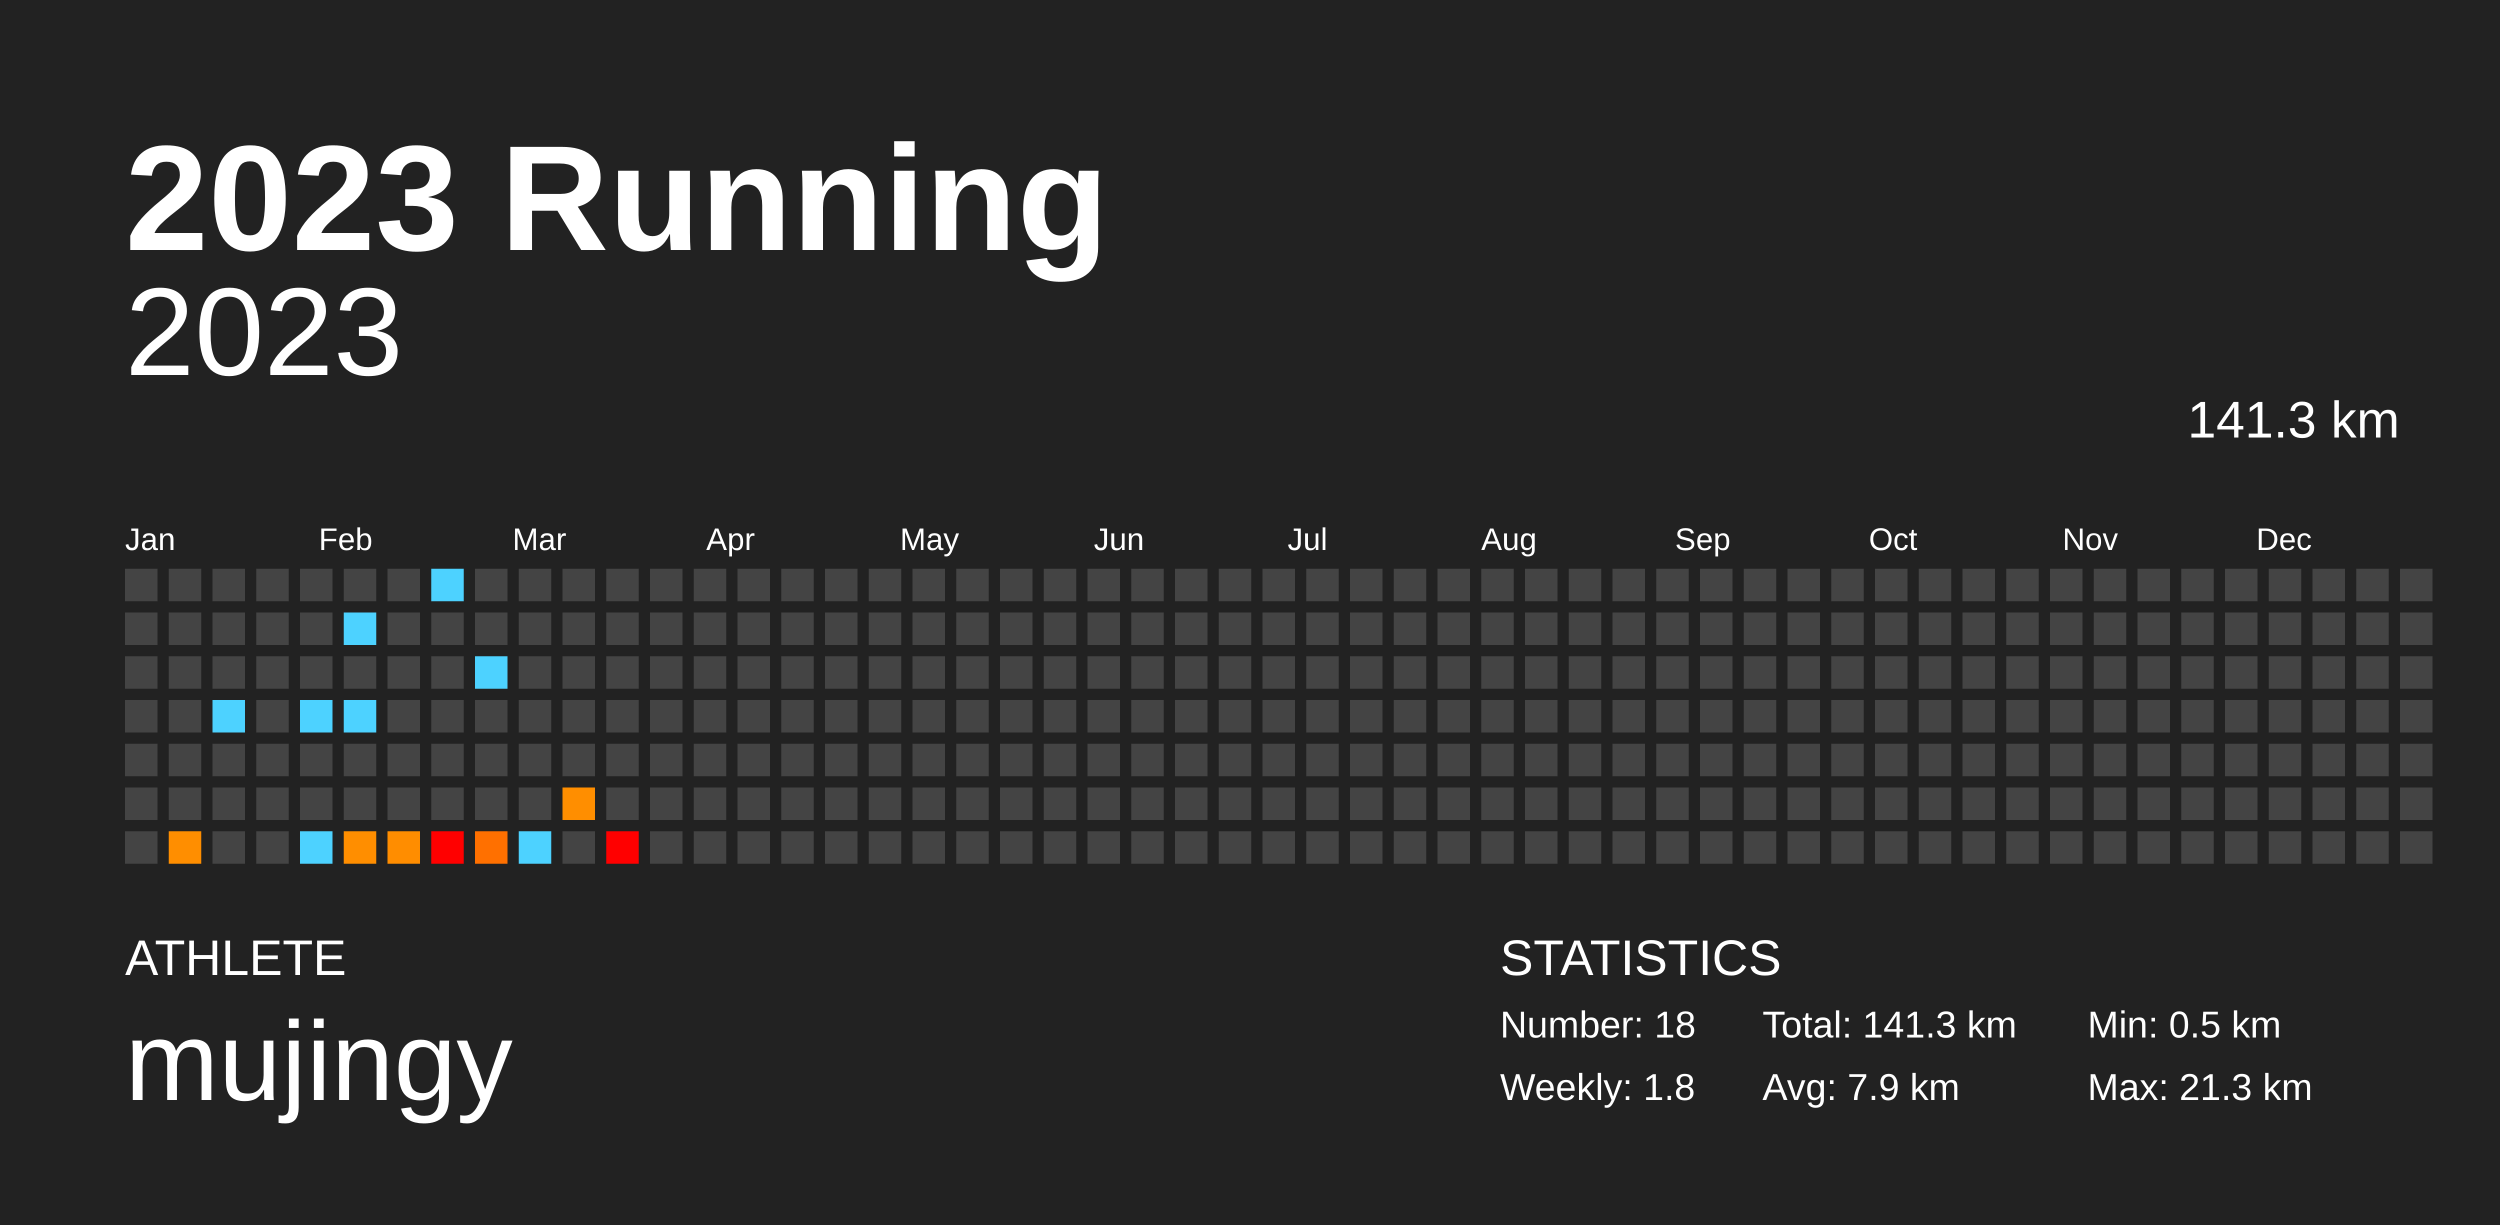
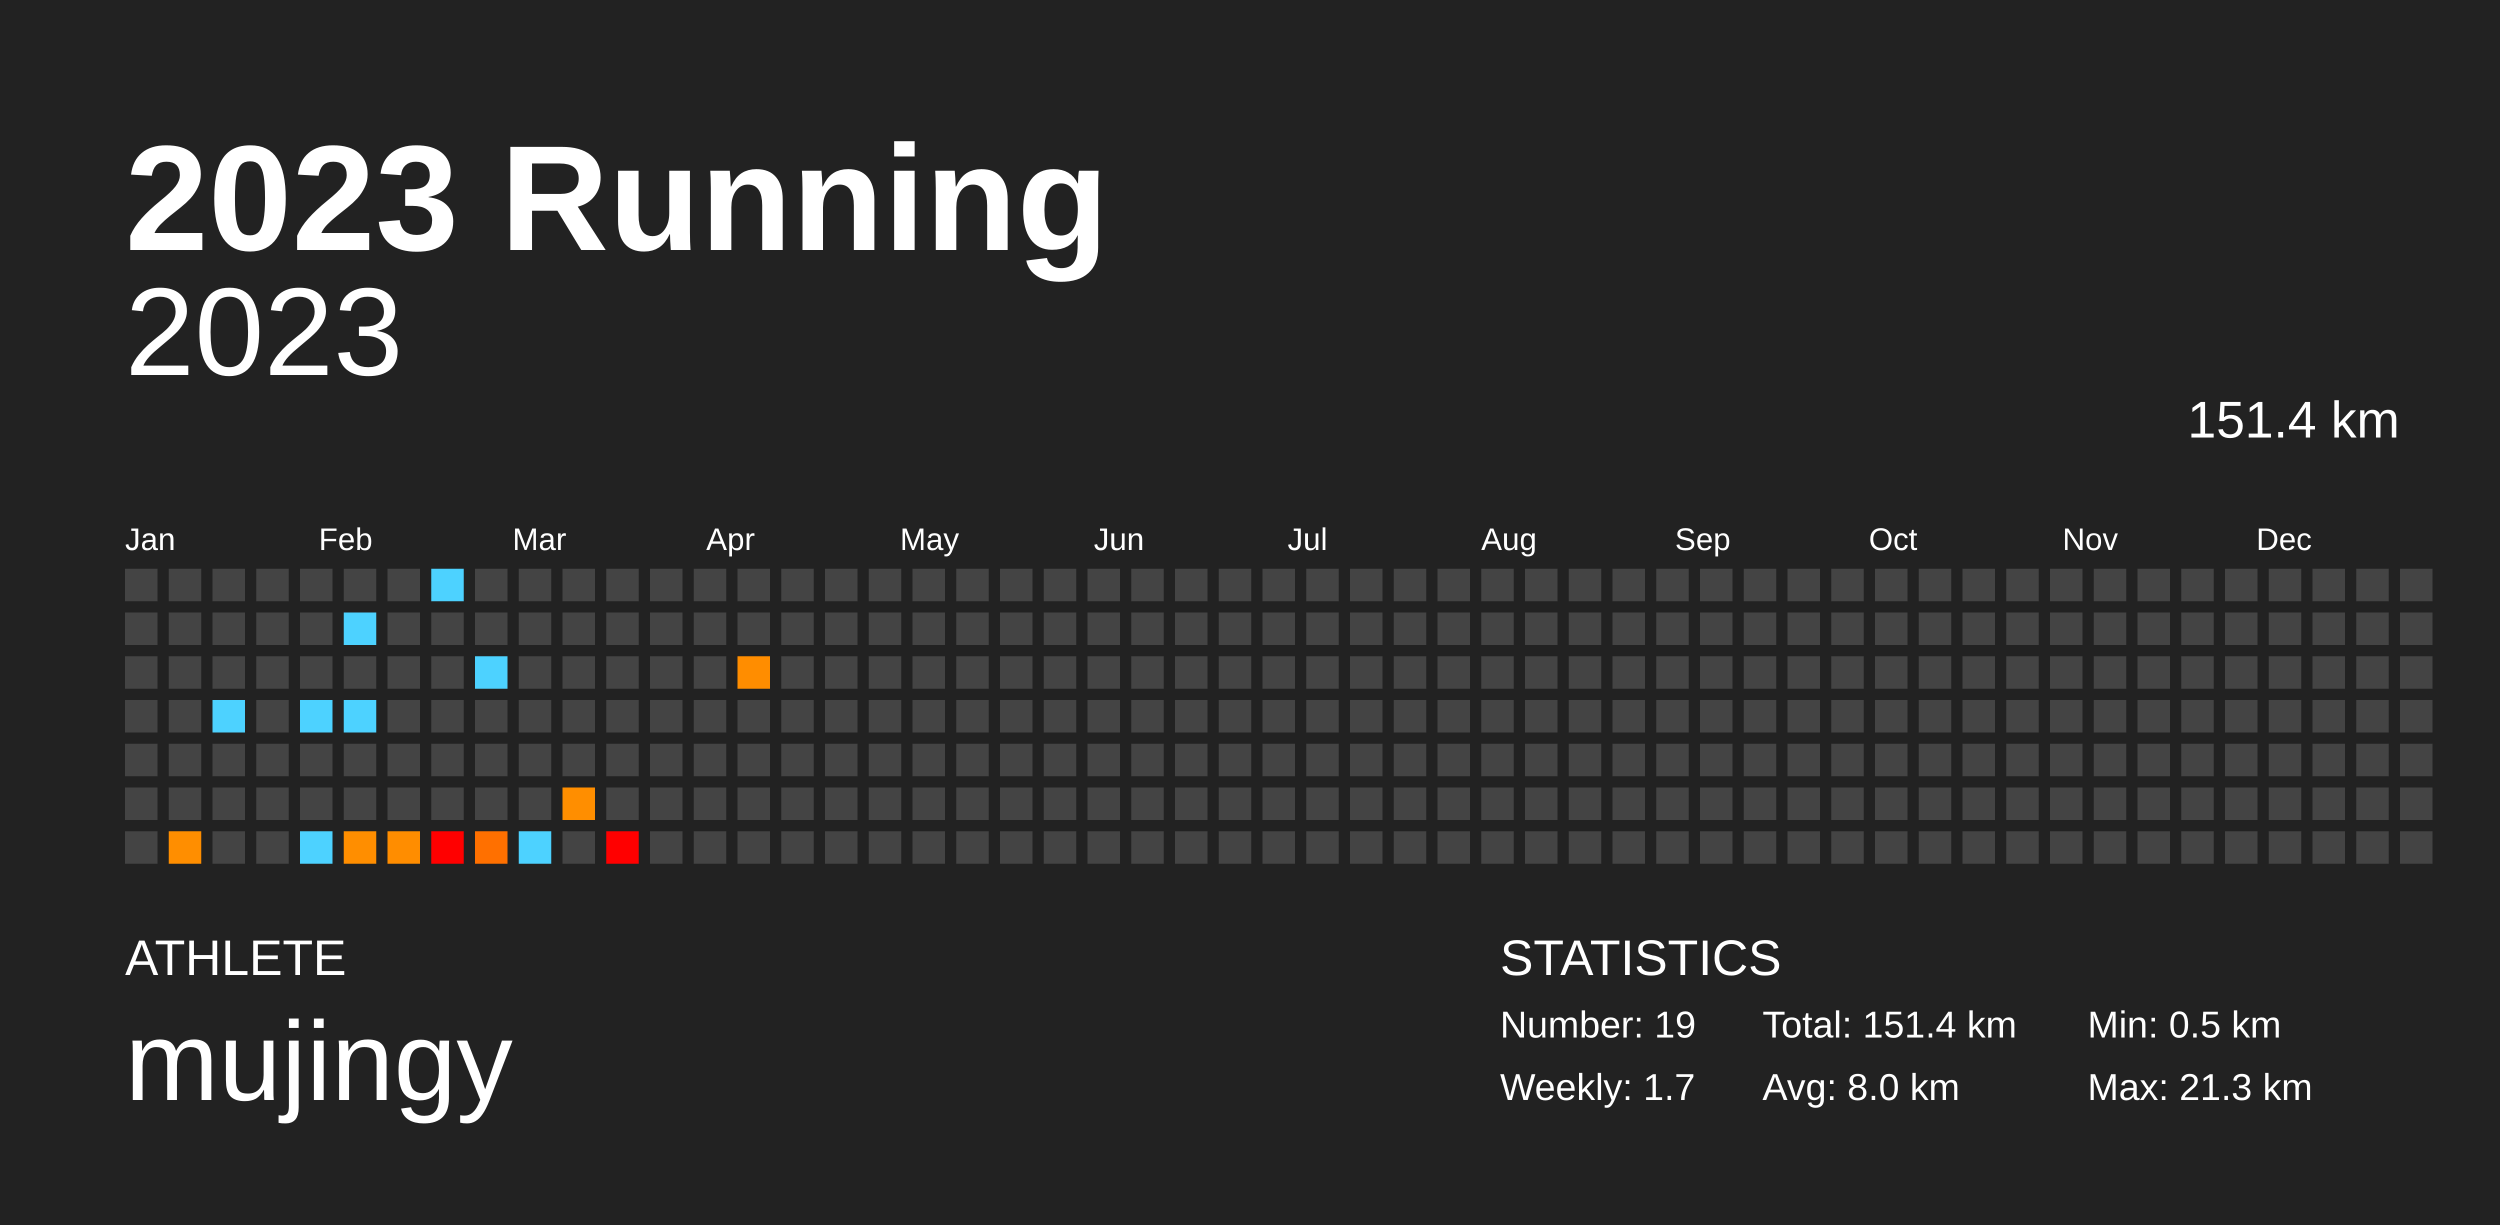
<svg xmlns="http://www.w3.org/2000/svg" baseProfile="full" height="98mm" version="1.1" viewBox="0,0,200,98" width="200mm">
  <defs />
  <rect fill="#222222" height="98" width="200" x="0" y="0" />
  <text fill="#FFFFFF" style="font-size:12px; font-family:Arial; font-weight:bold;" x="10" y="20">2023 Running</text>
  <text fill="#FFFFFF" style="font-size:4px; font-family:Arial" x="10" y="78">ATHLETE</text>
  <text fill="#FFFFFF" style="font-size:9px; font-family:Arial" x="10" y="88">mujingy</text>
  <text fill="#FFFFFF" style="font-size:4px; font-family:Arial" x="120" y="78">STATISTICS</text>
-   <text fill="#FFFFFF" style="font-size:3px; font-family:Arial" x="120" y="83">Number: 18</text>
-   <text fill="#FFFFFF" style="font-size:3px; font-family:Arial" x="120" y="88">Weekly: 1.8</text>
-   <text fill="#FFFFFF" style="font-size:3px; font-family:Arial" x="141" y="83">Total: 141.3 km</text>
-   <text fill="#FFFFFF" style="font-size:3px; font-family:Arial" x="141" y="88">Avg: 7.9 km</text>
+   <text fill="#FFFFFF" style="font-size:3px; font-family:Arial" x="120" y="83">Number: 19</text>
+   <text fill="#FFFFFF" style="font-size:3px; font-family:Arial" x="120" y="88">Weekly: 1.7</text>
+   <text fill="#FFFFFF" style="font-size:3px; font-family:Arial" x="141" y="83">Total: 151.4 km</text>
+   <text fill="#FFFFFF" style="font-size:3px; font-family:Arial" x="141" y="88">Avg: 8.0 km</text>
  <text fill="#FFFFFF" style="font-size:3px; font-family:Arial" x="167" y="83">Min: 0.5 km</text>
  <text fill="#FFFFFF" style="font-size:3px; font-family:Arial" x="167" y="88">Max: 21.3 km</text>
  <text alignment-baseline="hanging" fill="#FFFFFF" style="font-size:10.0px; font-family:Arial;" x="10" y="30">2023</text>
-   <text alignment-baseline="hanging" fill="#FFFFFF" style="font-size:4.125px; font-family:Arial;" x="175" y="35">141.3 km</text>
+   <text alignment-baseline="hanging" fill="#FFFFFF" style="font-size:4.125px; font-family:Arial;" x="175" y="35">151.4 km</text>
  <text fill="#FFFFFF" style="font-size:2.5px; font-family:Arial" x="10.0" y="44">Jan</text>
  <text fill="#FFFFFF" style="font-size:2.5px; font-family:Arial" x="25.5" y="44">Feb</text>
  <text fill="#FFFFFF" style="font-size:2.5px; font-family:Arial" x="41.0" y="44">Mar</text>
  <text fill="#FFFFFF" style="font-size:2.5px; font-family:Arial" x="56.5" y="44">Apr</text>
  <text fill="#FFFFFF" style="font-size:2.5px; font-family:Arial" x="72.0" y="44">May</text>
  <text fill="#FFFFFF" style="font-size:2.5px; font-family:Arial" x="87.5" y="44">Jun</text>
  <text fill="#FFFFFF" style="font-size:2.5px; font-family:Arial" x="103.0" y="44">Jul</text>
  <text fill="#FFFFFF" style="font-size:2.5px; font-family:Arial" x="118.5" y="44">Aug</text>
  <text fill="#FFFFFF" style="font-size:2.5px; font-family:Arial" x="134.0" y="44">Sep</text>
  <text fill="#FFFFFF" style="font-size:2.5px; font-family:Arial" x="149.5" y="44">Oct</text>
  <text fill="#FFFFFF" style="font-size:2.5px; font-family:Arial" x="165.0" y="44">Nov</text>
  <text fill="#FFFFFF" style="font-size:2.5px; font-family:Arial" x="180.5" y="44">Dec</text>
  <rect fill="#444444" height="2.6" width="2.6" x="10.0" y="45.5" />
  <rect fill="#444444" height="2.6" width="2.6" x="10.0" y="49.0" />
  <rect fill="#444444" height="2.6" width="2.6" x="10.0" y="52.5" />
  <rect fill="#444444" height="2.6" width="2.6" x="10.0" y="56.0" />
  <rect fill="#444444" height="2.6" width="2.6" x="10.0" y="59.5" />
  <rect fill="#444444" height="2.6" width="2.6" x="10.0" y="63.0" />
  <rect fill="#444444" height="2.6" width="2.6" x="10.0" y="66.5" />
  <rect fill="#444444" height="2.6" width="2.6" x="13.5" y="45.5" />
  <rect fill="#444444" height="2.6" width="2.6" x="13.5" y="49.0" />
  <rect fill="#444444" height="2.6" width="2.6" x="13.5" y="52.5" />
  <rect fill="#444444" height="2.6" width="2.6" x="13.5" y="56.0" />
  <rect fill="#444444" height="2.6" width="2.6" x="13.5" y="59.5" />
  <rect fill="#444444" height="2.6" width="2.6" x="13.5" y="63.0" />
  <rect fill="#ff8e00" height="2.6" width="2.6" x="13.5" y="66.5" />
  <rect fill="#444444" height="2.6" width="2.6" x="17.0" y="45.5" />
  <rect fill="#444444" height="2.6" width="2.6" x="17.0" y="49.0" />
  <rect fill="#444444" height="2.6" width="2.6" x="17.0" y="52.5" />
  <rect fill="#4dd2ff" height="2.6" width="2.6" x="17.0" y="56.0" />
  <rect fill="#444444" height="2.6" width="2.6" x="17.0" y="59.5" />
  <rect fill="#444444" height="2.6" width="2.6" x="17.0" y="63.0" />
  <rect fill="#444444" height="2.6" width="2.6" x="17.0" y="66.5" />
  <rect fill="#444444" height="2.6" width="2.6" x="20.5" y="45.5" />
  <rect fill="#444444" height="2.6" width="2.6" x="20.5" y="49.0" />
  <rect fill="#444444" height="2.6" width="2.6" x="20.5" y="52.5" />
  <rect fill="#444444" height="2.6" width="2.6" x="20.5" y="56.0" />
  <rect fill="#444444" height="2.6" width="2.6" x="20.5" y="59.5" />
  <rect fill="#444444" height="2.6" width="2.6" x="20.5" y="63.0" />
  <rect fill="#444444" height="2.6" width="2.6" x="20.5" y="66.5" />
  <rect fill="#444444" height="2.6" width="2.6" x="24.0" y="45.5" />
  <rect fill="#444444" height="2.6" width="2.6" x="24.0" y="49.0" />
  <rect fill="#444444" height="2.6" width="2.6" x="24.0" y="52.5" />
  <rect fill="#4dd2ff" height="2.6" width="2.6" x="24.0" y="56.0" />
  <rect fill="#444444" height="2.6" width="2.6" x="24.0" y="59.5" />
  <rect fill="#444444" height="2.6" width="2.6" x="24.0" y="63.0" />
  <rect fill="#4dd2ff" height="2.6" width="2.6" x="24.0" y="66.5" />
  <rect fill="#444444" height="2.6" width="2.6" x="27.5" y="45.5" />
  <rect fill="#4dd2ff" height="2.6" width="2.6" x="27.5" y="49.0" />
  <rect fill="#444444" height="2.6" width="2.6" x="27.5" y="52.5" />
  <rect fill="#4dd2ff" height="2.6" width="2.6" x="27.5" y="56.0" />
  <rect fill="#444444" height="2.6" width="2.6" x="27.5" y="59.5" />
  <rect fill="#444444" height="2.6" width="2.6" x="27.5" y="63.0" />
  <rect fill="#ff8e00" height="2.6" width="2.6" x="27.5" y="66.5" />
  <rect fill="#444444" height="2.6" width="2.6" x="31.0" y="45.5" />
  <rect fill="#444444" height="2.6" width="2.6" x="31.0" y="49.0" />
  <rect fill="#444444" height="2.6" width="2.6" x="31.0" y="52.5" />
  <rect fill="#444444" height="2.6" width="2.6" x="31.0" y="56.0" />
  <rect fill="#444444" height="2.6" width="2.6" x="31.0" y="59.5" />
  <rect fill="#444444" height="2.6" width="2.6" x="31.0" y="63.0" />
  <rect fill="#ff8d00" height="2.6" width="2.6" x="31.0" y="66.5" />
  <rect fill="#4dd2ff" height="2.6" width="2.6" x="34.5" y="45.5" />
  <rect fill="#444444" height="2.6" width="2.6" x="34.5" y="49.0" />
  <rect fill="#444444" height="2.6" width="2.6" x="34.5" y="52.5" />
  <rect fill="#444444" height="2.6" width="2.6" x="34.5" y="56.0" />
  <rect fill="#444444" height="2.6" width="2.6" x="34.5" y="59.5" />
  <rect fill="#444444" height="2.6" width="2.6" x="34.5" y="63.0" />
  <rect fill="red" height="2.6" width="2.6" x="34.5" y="66.5" />
  <rect fill="#444444" height="2.6" width="2.6" x="38.0" y="45.5" />
  <rect fill="#444444" height="2.6" width="2.6" x="38.0" y="49.0" />
  <rect fill="#4dd2ff" height="2.6" width="2.6" x="38.0" y="52.5" />
  <rect fill="#444444" height="2.6" width="2.6" x="38.0" y="56.0" />
  <rect fill="#444444" height="2.6" width="2.6" x="38.0" y="59.5" />
  <rect fill="#444444" height="2.6" width="2.6" x="38.0" y="63.0" />
  <rect fill="#ff7000" height="2.6" width="2.6" x="38.0" y="66.5" />
  <rect fill="#444444" height="2.6" width="2.6" x="41.5" y="45.5" />
  <rect fill="#444444" height="2.6" width="2.6" x="41.5" y="49.0" />
  <rect fill="#444444" height="2.6" width="2.6" x="41.5" y="52.5" />
  <rect fill="#444444" height="2.6" width="2.6" x="41.5" y="56.0" />
  <rect fill="#444444" height="2.6" width="2.6" x="41.5" y="59.5" />
  <rect fill="#444444" height="2.6" width="2.6" x="41.5" y="63.0" />
  <rect fill="#4dd2ff" height="2.6" width="2.6" x="41.5" y="66.5" />
  <rect fill="#444444" height="2.6" width="2.6" x="45.0" y="45.5" />
  <rect fill="#444444" height="2.6" width="2.6" x="45.0" y="49.0" />
  <rect fill="#444444" height="2.6" width="2.6" x="45.0" y="52.5" />
  <rect fill="#444444" height="2.6" width="2.6" x="45.0" y="56.0" />
  <rect fill="#444444" height="2.6" width="2.6" x="45.0" y="59.5" />
  <rect fill="#ff8e00" height="2.6" width="2.6" x="45.0" y="63.0" />
  <rect fill="#444444" height="2.6" width="2.6" x="45.0" y="66.5" />
  <rect fill="#444444" height="2.6" width="2.6" x="48.5" y="45.5" />
  <rect fill="#444444" height="2.6" width="2.6" x="48.5" y="49.0" />
  <rect fill="#444444" height="2.6" width="2.6" x="48.5" y="52.5" />
  <rect fill="#444444" height="2.6" width="2.6" x="48.5" y="56.0" />
  <rect fill="#444444" height="2.6" width="2.6" x="48.5" y="59.5" />
  <rect fill="#444444" height="2.6" width="2.6" x="48.5" y="63.0" />
  <rect fill="red" height="2.6" width="2.6" x="48.5" y="66.5" />
  <rect fill="#444444" height="2.6" width="2.6" x="52.0" y="45.5" />
  <rect fill="#444444" height="2.6" width="2.6" x="52.0" y="49.0" />
  <rect fill="#444444" height="2.6" width="2.6" x="52.0" y="52.5" />
  <rect fill="#444444" height="2.6" width="2.6" x="52.0" y="56.0" />
  <rect fill="#444444" height="2.6" width="2.6" x="52.0" y="59.5" />
  <rect fill="#444444" height="2.6" width="2.6" x="52.0" y="63.0" />
  <rect fill="#444444" height="2.6" width="2.6" x="52.0" y="66.5" />
  <rect fill="#444444" height="2.6" width="2.6" x="55.5" y="45.5" />
  <rect fill="#444444" height="2.6" width="2.6" x="55.5" y="49.0" />
  <rect fill="#444444" height="2.6" width="2.6" x="55.5" y="52.5" />
  <rect fill="#444444" height="2.6" width="2.6" x="55.5" y="56.0" />
  <rect fill="#444444" height="2.6" width="2.6" x="55.5" y="59.5" />
  <rect fill="#444444" height="2.6" width="2.6" x="55.5" y="63.0" />
  <rect fill="#444444" height="2.6" width="2.6" x="55.5" y="66.5" />
  <rect fill="#444444" height="2.6" width="2.6" x="59.0" y="45.5" />
  <rect fill="#444444" height="2.6" width="2.6" x="59.0" y="49.0" />
-   <rect fill="#444444" height="2.6" width="2.6" x="59.0" y="52.5" />
+   <rect fill="#ff8d00" height="2.6" width="2.6" x="59.0" y="52.5" />
  <rect fill="#444444" height="2.6" width="2.6" x="59.0" y="56.0" />
  <rect fill="#444444" height="2.6" width="2.6" x="59.0" y="59.5" />
  <rect fill="#444444" height="2.6" width="2.6" x="59.0" y="63.0" />
  <rect fill="#444444" height="2.6" width="2.6" x="59.0" y="66.5" />
  <rect fill="#444444" height="2.6" width="2.6" x="62.5" y="45.5" />
  <rect fill="#444444" height="2.6" width="2.6" x="62.5" y="49.0" />
  <rect fill="#444444" height="2.6" width="2.6" x="62.5" y="52.5" />
  <rect fill="#444444" height="2.6" width="2.6" x="62.5" y="56.0" />
  <rect fill="#444444" height="2.6" width="2.6" x="62.5" y="59.5" />
  <rect fill="#444444" height="2.6" width="2.6" x="62.5" y="63.0" />
  <rect fill="#444444" height="2.6" width="2.6" x="62.5" y="66.5" />
  <rect fill="#444444" height="2.6" width="2.6" x="66.0" y="45.5" />
  <rect fill="#444444" height="2.6" width="2.6" x="66.0" y="49.0" />
  <rect fill="#444444" height="2.6" width="2.6" x="66.0" y="52.5" />
  <rect fill="#444444" height="2.6" width="2.6" x="66.0" y="56.0" />
  <rect fill="#444444" height="2.6" width="2.6" x="66.0" y="59.5" />
  <rect fill="#444444" height="2.6" width="2.6" x="66.0" y="63.0" />
  <rect fill="#444444" height="2.6" width="2.6" x="66.0" y="66.5" />
  <rect fill="#444444" height="2.6" width="2.6" x="69.5" y="45.5" />
  <rect fill="#444444" height="2.6" width="2.6" x="69.5" y="49.0" />
  <rect fill="#444444" height="2.6" width="2.6" x="69.5" y="52.5" />
  <rect fill="#444444" height="2.6" width="2.6" x="69.5" y="56.0" />
  <rect fill="#444444" height="2.6" width="2.6" x="69.5" y="59.5" />
  <rect fill="#444444" height="2.6" width="2.6" x="69.5" y="63.0" />
  <rect fill="#444444" height="2.6" width="2.6" x="69.5" y="66.5" />
  <rect fill="#444444" height="2.6" width="2.6" x="73.0" y="45.5" />
  <rect fill="#444444" height="2.6" width="2.6" x="73.0" y="49.0" />
  <rect fill="#444444" height="2.6" width="2.6" x="73.0" y="52.5" />
  <rect fill="#444444" height="2.6" width="2.6" x="73.0" y="56.0" />
  <rect fill="#444444" height="2.6" width="2.6" x="73.0" y="59.5" />
  <rect fill="#444444" height="2.6" width="2.6" x="73.0" y="63.0" />
  <rect fill="#444444" height="2.6" width="2.6" x="73.0" y="66.5" />
  <rect fill="#444444" height="2.6" width="2.6" x="76.5" y="45.5" />
  <rect fill="#444444" height="2.6" width="2.6" x="76.5" y="49.0" />
  <rect fill="#444444" height="2.6" width="2.6" x="76.5" y="52.5" />
  <rect fill="#444444" height="2.6" width="2.6" x="76.5" y="56.0" />
  <rect fill="#444444" height="2.6" width="2.6" x="76.5" y="59.5" />
  <rect fill="#444444" height="2.6" width="2.6" x="76.5" y="63.0" />
  <rect fill="#444444" height="2.6" width="2.6" x="76.5" y="66.5" />
  <rect fill="#444444" height="2.6" width="2.6" x="80.0" y="45.5" />
  <rect fill="#444444" height="2.6" width="2.6" x="80.0" y="49.0" />
  <rect fill="#444444" height="2.6" width="2.6" x="80.0" y="52.5" />
  <rect fill="#444444" height="2.6" width="2.6" x="80.0" y="56.0" />
  <rect fill="#444444" height="2.6" width="2.6" x="80.0" y="59.5" />
  <rect fill="#444444" height="2.6" width="2.6" x="80.0" y="63.0" />
  <rect fill="#444444" height="2.6" width="2.6" x="80.0" y="66.5" />
  <rect fill="#444444" height="2.6" width="2.6" x="83.5" y="45.5" />
  <rect fill="#444444" height="2.6" width="2.6" x="83.5" y="49.0" />
  <rect fill="#444444" height="2.6" width="2.6" x="83.5" y="52.5" />
  <rect fill="#444444" height="2.6" width="2.6" x="83.5" y="56.0" />
  <rect fill="#444444" height="2.6" width="2.6" x="83.5" y="59.5" />
  <rect fill="#444444" height="2.6" width="2.6" x="83.5" y="63.0" />
  <rect fill="#444444" height="2.6" width="2.6" x="83.5" y="66.5" />
  <rect fill="#444444" height="2.6" width="2.6" x="87.0" y="45.5" />
  <rect fill="#444444" height="2.6" width="2.6" x="87.0" y="49.0" />
  <rect fill="#444444" height="2.6" width="2.6" x="87.0" y="52.5" />
  <rect fill="#444444" height="2.6" width="2.6" x="87.0" y="56.0" />
  <rect fill="#444444" height="2.6" width="2.6" x="87.0" y="59.5" />
  <rect fill="#444444" height="2.6" width="2.6" x="87.0" y="63.0" />
  <rect fill="#444444" height="2.6" width="2.6" x="87.0" y="66.5" />
  <rect fill="#444444" height="2.6" width="2.6" x="90.5" y="45.5" />
  <rect fill="#444444" height="2.6" width="2.6" x="90.5" y="49.0" />
  <rect fill="#444444" height="2.6" width="2.6" x="90.5" y="52.5" />
  <rect fill="#444444" height="2.6" width="2.6" x="90.5" y="56.0" />
  <rect fill="#444444" height="2.6" width="2.6" x="90.5" y="59.5" />
  <rect fill="#444444" height="2.6" width="2.6" x="90.5" y="63.0" />
  <rect fill="#444444" height="2.6" width="2.6" x="90.5" y="66.5" />
  <rect fill="#444444" height="2.6" width="2.6" x="94.0" y="45.5" />
  <rect fill="#444444" height="2.6" width="2.6" x="94.0" y="49.0" />
  <rect fill="#444444" height="2.6" width="2.6" x="94.0" y="52.5" />
  <rect fill="#444444" height="2.6" width="2.6" x="94.0" y="56.0" />
  <rect fill="#444444" height="2.6" width="2.6" x="94.0" y="59.5" />
  <rect fill="#444444" height="2.6" width="2.6" x="94.0" y="63.0" />
  <rect fill="#444444" height="2.6" width="2.6" x="94.0" y="66.5" />
  <rect fill="#444444" height="2.6" width="2.6" x="97.5" y="45.5" />
  <rect fill="#444444" height="2.6" width="2.6" x="97.5" y="49.0" />
  <rect fill="#444444" height="2.6" width="2.6" x="97.5" y="52.5" />
  <rect fill="#444444" height="2.6" width="2.6" x="97.5" y="56.0" />
  <rect fill="#444444" height="2.6" width="2.6" x="97.5" y="59.5" />
  <rect fill="#444444" height="2.6" width="2.6" x="97.5" y="63.0" />
  <rect fill="#444444" height="2.6" width="2.6" x="97.5" y="66.5" />
  <rect fill="#444444" height="2.6" width="2.6" x="101.0" y="45.5" />
  <rect fill="#444444" height="2.6" width="2.6" x="101.0" y="49.0" />
  <rect fill="#444444" height="2.6" width="2.6" x="101.0" y="52.5" />
  <rect fill="#444444" height="2.6" width="2.6" x="101.0" y="56.0" />
  <rect fill="#444444" height="2.6" width="2.6" x="101.0" y="59.5" />
  <rect fill="#444444" height="2.6" width="2.6" x="101.0" y="63.0" />
  <rect fill="#444444" height="2.6" width="2.6" x="101.0" y="66.5" />
  <rect fill="#444444" height="2.6" width="2.6" x="104.5" y="45.5" />
  <rect fill="#444444" height="2.6" width="2.6" x="104.5" y="49.0" />
  <rect fill="#444444" height="2.6" width="2.6" x="104.5" y="52.5" />
  <rect fill="#444444" height="2.6" width="2.6" x="104.5" y="56.0" />
  <rect fill="#444444" height="2.6" width="2.6" x="104.5" y="59.5" />
  <rect fill="#444444" height="2.6" width="2.6" x="104.5" y="63.0" />
  <rect fill="#444444" height="2.6" width="2.6" x="104.5" y="66.5" />
  <rect fill="#444444" height="2.6" width="2.6" x="108.0" y="45.5" />
  <rect fill="#444444" height="2.6" width="2.6" x="108.0" y="49.0" />
  <rect fill="#444444" height="2.6" width="2.6" x="108.0" y="52.5" />
  <rect fill="#444444" height="2.6" width="2.6" x="108.0" y="56.0" />
  <rect fill="#444444" height="2.6" width="2.6" x="108.0" y="59.5" />
  <rect fill="#444444" height="2.6" width="2.6" x="108.0" y="63.0" />
  <rect fill="#444444" height="2.6" width="2.6" x="108.0" y="66.5" />
  <rect fill="#444444" height="2.6" width="2.6" x="111.5" y="45.5" />
  <rect fill="#444444" height="2.6" width="2.6" x="111.5" y="49.0" />
  <rect fill="#444444" height="2.6" width="2.6" x="111.5" y="52.5" />
  <rect fill="#444444" height="2.6" width="2.6" x="111.5" y="56.0" />
  <rect fill="#444444" height="2.6" width="2.6" x="111.5" y="59.5" />
  <rect fill="#444444" height="2.6" width="2.6" x="111.5" y="63.0" />
  <rect fill="#444444" height="2.6" width="2.6" x="111.5" y="66.5" />
  <rect fill="#444444" height="2.6" width="2.6" x="115.0" y="45.5" />
  <rect fill="#444444" height="2.6" width="2.6" x="115.0" y="49.0" />
  <rect fill="#444444" height="2.6" width="2.6" x="115.0" y="52.5" />
  <rect fill="#444444" height="2.6" width="2.6" x="115.0" y="56.0" />
  <rect fill="#444444" height="2.6" width="2.6" x="115.0" y="59.5" />
  <rect fill="#444444" height="2.6" width="2.6" x="115.0" y="63.0" />
  <rect fill="#444444" height="2.6" width="2.6" x="115.0" y="66.5" />
  <rect fill="#444444" height="2.6" width="2.6" x="118.5" y="45.5" />
  <rect fill="#444444" height="2.6" width="2.6" x="118.5" y="49.0" />
  <rect fill="#444444" height="2.6" width="2.6" x="118.5" y="52.5" />
  <rect fill="#444444" height="2.6" width="2.6" x="118.5" y="56.0" />
  <rect fill="#444444" height="2.6" width="2.6" x="118.5" y="59.5" />
  <rect fill="#444444" height="2.6" width="2.6" x="118.5" y="63.0" />
  <rect fill="#444444" height="2.6" width="2.6" x="118.5" y="66.5" />
  <rect fill="#444444" height="2.6" width="2.6" x="122.0" y="45.5" />
  <rect fill="#444444" height="2.6" width="2.6" x="122.0" y="49.0" />
  <rect fill="#444444" height="2.6" width="2.6" x="122.0" y="52.5" />
  <rect fill="#444444" height="2.6" width="2.6" x="122.0" y="56.0" />
  <rect fill="#444444" height="2.6" width="2.6" x="122.0" y="59.5" />
  <rect fill="#444444" height="2.6" width="2.6" x="122.0" y="63.0" />
  <rect fill="#444444" height="2.6" width="2.6" x="122.0" y="66.5" />
  <rect fill="#444444" height="2.6" width="2.6" x="125.5" y="45.5" />
  <rect fill="#444444" height="2.6" width="2.6" x="125.5" y="49.0" />
  <rect fill="#444444" height="2.6" width="2.6" x="125.5" y="52.5" />
  <rect fill="#444444" height="2.6" width="2.6" x="125.5" y="56.0" />
  <rect fill="#444444" height="2.6" width="2.6" x="125.5" y="59.5" />
  <rect fill="#444444" height="2.6" width="2.6" x="125.5" y="63.0" />
  <rect fill="#444444" height="2.6" width="2.6" x="125.5" y="66.5" />
  <rect fill="#444444" height="2.6" width="2.6" x="129.0" y="45.5" />
  <rect fill="#444444" height="2.6" width="2.6" x="129.0" y="49.0" />
  <rect fill="#444444" height="2.6" width="2.6" x="129.0" y="52.5" />
  <rect fill="#444444" height="2.6" width="2.6" x="129.0" y="56.0" />
  <rect fill="#444444" height="2.6" width="2.6" x="129.0" y="59.5" />
  <rect fill="#444444" height="2.6" width="2.6" x="129.0" y="63.0" />
  <rect fill="#444444" height="2.6" width="2.6" x="129.0" y="66.5" />
  <rect fill="#444444" height="2.6" width="2.6" x="132.5" y="45.5" />
  <rect fill="#444444" height="2.6" width="2.6" x="132.5" y="49.0" />
  <rect fill="#444444" height="2.6" width="2.6" x="132.5" y="52.5" />
  <rect fill="#444444" height="2.6" width="2.6" x="132.5" y="56.0" />
  <rect fill="#444444" height="2.6" width="2.6" x="132.5" y="59.5" />
  <rect fill="#444444" height="2.6" width="2.6" x="132.5" y="63.0" />
  <rect fill="#444444" height="2.6" width="2.6" x="132.5" y="66.5" />
  <rect fill="#444444" height="2.6" width="2.6" x="136.0" y="45.5" />
  <rect fill="#444444" height="2.6" width="2.6" x="136.0" y="49.0" />
  <rect fill="#444444" height="2.6" width="2.6" x="136.0" y="52.5" />
  <rect fill="#444444" height="2.6" width="2.6" x="136.0" y="56.0" />
  <rect fill="#444444" height="2.6" width="2.6" x="136.0" y="59.5" />
  <rect fill="#444444" height="2.6" width="2.6" x="136.0" y="63.0" />
  <rect fill="#444444" height="2.6" width="2.6" x="136.0" y="66.5" />
  <rect fill="#444444" height="2.6" width="2.6" x="139.5" y="45.5" />
  <rect fill="#444444" height="2.6" width="2.6" x="139.5" y="49.0" />
  <rect fill="#444444" height="2.6" width="2.6" x="139.5" y="52.5" />
  <rect fill="#444444" height="2.6" width="2.6" x="139.5" y="56.0" />
  <rect fill="#444444" height="2.6" width="2.6" x="139.5" y="59.5" />
  <rect fill="#444444" height="2.6" width="2.6" x="139.5" y="63.0" />
  <rect fill="#444444" height="2.6" width="2.6" x="139.5" y="66.5" />
  <rect fill="#444444" height="2.6" width="2.6" x="143.0" y="45.5" />
  <rect fill="#444444" height="2.6" width="2.6" x="143.0" y="49.0" />
  <rect fill="#444444" height="2.6" width="2.6" x="143.0" y="52.5" />
  <rect fill="#444444" height="2.6" width="2.6" x="143.0" y="56.0" />
  <rect fill="#444444" height="2.6" width="2.6" x="143.0" y="59.5" />
  <rect fill="#444444" height="2.6" width="2.6" x="143.0" y="63.0" />
  <rect fill="#444444" height="2.6" width="2.6" x="143.0" y="66.5" />
  <rect fill="#444444" height="2.6" width="2.6" x="146.5" y="45.5" />
  <rect fill="#444444" height="2.6" width="2.6" x="146.5" y="49.0" />
  <rect fill="#444444" height="2.6" width="2.6" x="146.5" y="52.5" />
  <rect fill="#444444" height="2.6" width="2.6" x="146.5" y="56.0" />
  <rect fill="#444444" height="2.6" width="2.6" x="146.5" y="59.5" />
  <rect fill="#444444" height="2.6" width="2.6" x="146.5" y="63.0" />
  <rect fill="#444444" height="2.6" width="2.6" x="146.5" y="66.5" />
  <rect fill="#444444" height="2.6" width="2.6" x="150.0" y="45.5" />
  <rect fill="#444444" height="2.6" width="2.6" x="150.0" y="49.0" />
  <rect fill="#444444" height="2.6" width="2.6" x="150.0" y="52.5" />
  <rect fill="#444444" height="2.6" width="2.6" x="150.0" y="56.0" />
  <rect fill="#444444" height="2.6" width="2.6" x="150.0" y="59.5" />
  <rect fill="#444444" height="2.6" width="2.6" x="150.0" y="63.0" />
  <rect fill="#444444" height="2.6" width="2.6" x="150.0" y="66.5" />
  <rect fill="#444444" height="2.6" width="2.6" x="153.5" y="45.5" />
  <rect fill="#444444" height="2.6" width="2.6" x="153.5" y="49.0" />
  <rect fill="#444444" height="2.6" width="2.6" x="153.5" y="52.5" />
  <rect fill="#444444" height="2.6" width="2.6" x="153.5" y="56.0" />
  <rect fill="#444444" height="2.6" width="2.6" x="153.5" y="59.5" />
  <rect fill="#444444" height="2.6" width="2.6" x="153.5" y="63.0" />
  <rect fill="#444444" height="2.6" width="2.6" x="153.5" y="66.5" />
  <rect fill="#444444" height="2.6" width="2.6" x="157.0" y="45.5" />
  <rect fill="#444444" height="2.6" width="2.6" x="157.0" y="49.0" />
  <rect fill="#444444" height="2.6" width="2.6" x="157.0" y="52.5" />
  <rect fill="#444444" height="2.6" width="2.6" x="157.0" y="56.0" />
  <rect fill="#444444" height="2.6" width="2.6" x="157.0" y="59.5" />
  <rect fill="#444444" height="2.6" width="2.6" x="157.0" y="63.0" />
  <rect fill="#444444" height="2.6" width="2.6" x="157.0" y="66.5" />
  <rect fill="#444444" height="2.6" width="2.6" x="160.5" y="45.5" />
  <rect fill="#444444" height="2.6" width="2.6" x="160.5" y="49.0" />
  <rect fill="#444444" height="2.6" width="2.6" x="160.5" y="52.5" />
  <rect fill="#444444" height="2.6" width="2.6" x="160.5" y="56.0" />
  <rect fill="#444444" height="2.6" width="2.6" x="160.5" y="59.5" />
  <rect fill="#444444" height="2.6" width="2.6" x="160.5" y="63.0" />
  <rect fill="#444444" height="2.6" width="2.6" x="160.5" y="66.5" />
  <rect fill="#444444" height="2.6" width="2.6" x="164.0" y="45.5" />
  <rect fill="#444444" height="2.6" width="2.6" x="164.0" y="49.0" />
  <rect fill="#444444" height="2.6" width="2.6" x="164.0" y="52.5" />
  <rect fill="#444444" height="2.6" width="2.6" x="164.0" y="56.0" />
  <rect fill="#444444" height="2.6" width="2.6" x="164.0" y="59.5" />
  <rect fill="#444444" height="2.6" width="2.6" x="164.0" y="63.0" />
  <rect fill="#444444" height="2.6" width="2.6" x="164.0" y="66.5" />
  <rect fill="#444444" height="2.6" width="2.6" x="167.5" y="45.5" />
  <rect fill="#444444" height="2.6" width="2.6" x="167.5" y="49.0" />
  <rect fill="#444444" height="2.6" width="2.6" x="167.5" y="52.5" />
  <rect fill="#444444" height="2.6" width="2.6" x="167.5" y="56.0" />
  <rect fill="#444444" height="2.6" width="2.6" x="167.5" y="59.5" />
  <rect fill="#444444" height="2.6" width="2.6" x="167.5" y="63.0" />
  <rect fill="#444444" height="2.6" width="2.6" x="167.5" y="66.5" />
  <rect fill="#444444" height="2.6" width="2.6" x="171.0" y="45.5" />
  <rect fill="#444444" height="2.6" width="2.6" x="171.0" y="49.0" />
  <rect fill="#444444" height="2.6" width="2.6" x="171.0" y="52.5" />
  <rect fill="#444444" height="2.6" width="2.6" x="171.0" y="56.0" />
  <rect fill="#444444" height="2.6" width="2.6" x="171.0" y="59.5" />
  <rect fill="#444444" height="2.6" width="2.6" x="171.0" y="63.0" />
  <rect fill="#444444" height="2.6" width="2.6" x="171.0" y="66.5" />
  <rect fill="#444444" height="2.6" width="2.6" x="174.5" y="45.5" />
  <rect fill="#444444" height="2.6" width="2.6" x="174.5" y="49.0" />
  <rect fill="#444444" height="2.6" width="2.6" x="174.5" y="52.5" />
  <rect fill="#444444" height="2.6" width="2.6" x="174.5" y="56.0" />
  <rect fill="#444444" height="2.6" width="2.6" x="174.5" y="59.5" />
  <rect fill="#444444" height="2.6" width="2.6" x="174.5" y="63.0" />
  <rect fill="#444444" height="2.6" width="2.6" x="174.5" y="66.5" />
  <rect fill="#444444" height="2.6" width="2.6" x="178.0" y="45.5" />
  <rect fill="#444444" height="2.6" width="2.6" x="178.0" y="49.0" />
  <rect fill="#444444" height="2.6" width="2.6" x="178.0" y="52.5" />
  <rect fill="#444444" height="2.6" width="2.6" x="178.0" y="56.0" />
  <rect fill="#444444" height="2.6" width="2.6" x="178.0" y="59.5" />
  <rect fill="#444444" height="2.6" width="2.6" x="178.0" y="63.0" />
  <rect fill="#444444" height="2.6" width="2.6" x="178.0" y="66.5" />
  <rect fill="#444444" height="2.6" width="2.6" x="181.5" y="45.5" />
  <rect fill="#444444" height="2.6" width="2.6" x="181.5" y="49.0" />
  <rect fill="#444444" height="2.6" width="2.6" x="181.5" y="52.5" />
  <rect fill="#444444" height="2.6" width="2.6" x="181.5" y="56.0" />
  <rect fill="#444444" height="2.6" width="2.6" x="181.5" y="59.5" />
  <rect fill="#444444" height="2.6" width="2.6" x="181.5" y="63.0" />
  <rect fill="#444444" height="2.6" width="2.6" x="181.5" y="66.5" />
  <rect fill="#444444" height="2.6" width="2.6" x="185.0" y="45.5" />
  <rect fill="#444444" height="2.6" width="2.6" x="185.0" y="49.0" />
  <rect fill="#444444" height="2.6" width="2.6" x="185.0" y="52.5" />
  <rect fill="#444444" height="2.6" width="2.6" x="185.0" y="56.0" />
  <rect fill="#444444" height="2.6" width="2.6" x="185.0" y="59.5" />
  <rect fill="#444444" height="2.6" width="2.6" x="185.0" y="63.0" />
  <rect fill="#444444" height="2.6" width="2.6" x="185.0" y="66.5" />
  <rect fill="#444444" height="2.6" width="2.6" x="188.5" y="45.5" />
  <rect fill="#444444" height="2.6" width="2.6" x="188.5" y="49.0" />
  <rect fill="#444444" height="2.6" width="2.6" x="188.5" y="52.5" />
  <rect fill="#444444" height="2.6" width="2.6" x="188.5" y="56.0" />
  <rect fill="#444444" height="2.6" width="2.6" x="188.5" y="59.5" />
  <rect fill="#444444" height="2.6" width="2.6" x="188.5" y="63.0" />
  <rect fill="#444444" height="2.6" width="2.6" x="188.5" y="66.5" />
  <rect fill="#444444" height="2.6" width="2.6" x="192.0" y="45.5" />
  <rect fill="#444444" height="2.6" width="2.6" x="192.0" y="49.0" />
  <rect fill="#444444" height="2.6" width="2.6" x="192.0" y="52.5" />
  <rect fill="#444444" height="2.6" width="2.6" x="192.0" y="56.0" />
  <rect fill="#444444" height="2.6" width="2.6" x="192.0" y="59.5" />
  <rect fill="#444444" height="2.6" width="2.6" x="192.0" y="63.0" />
  <rect fill="#444444" height="2.6" width="2.6" x="192.0" y="66.5" />
</svg>
